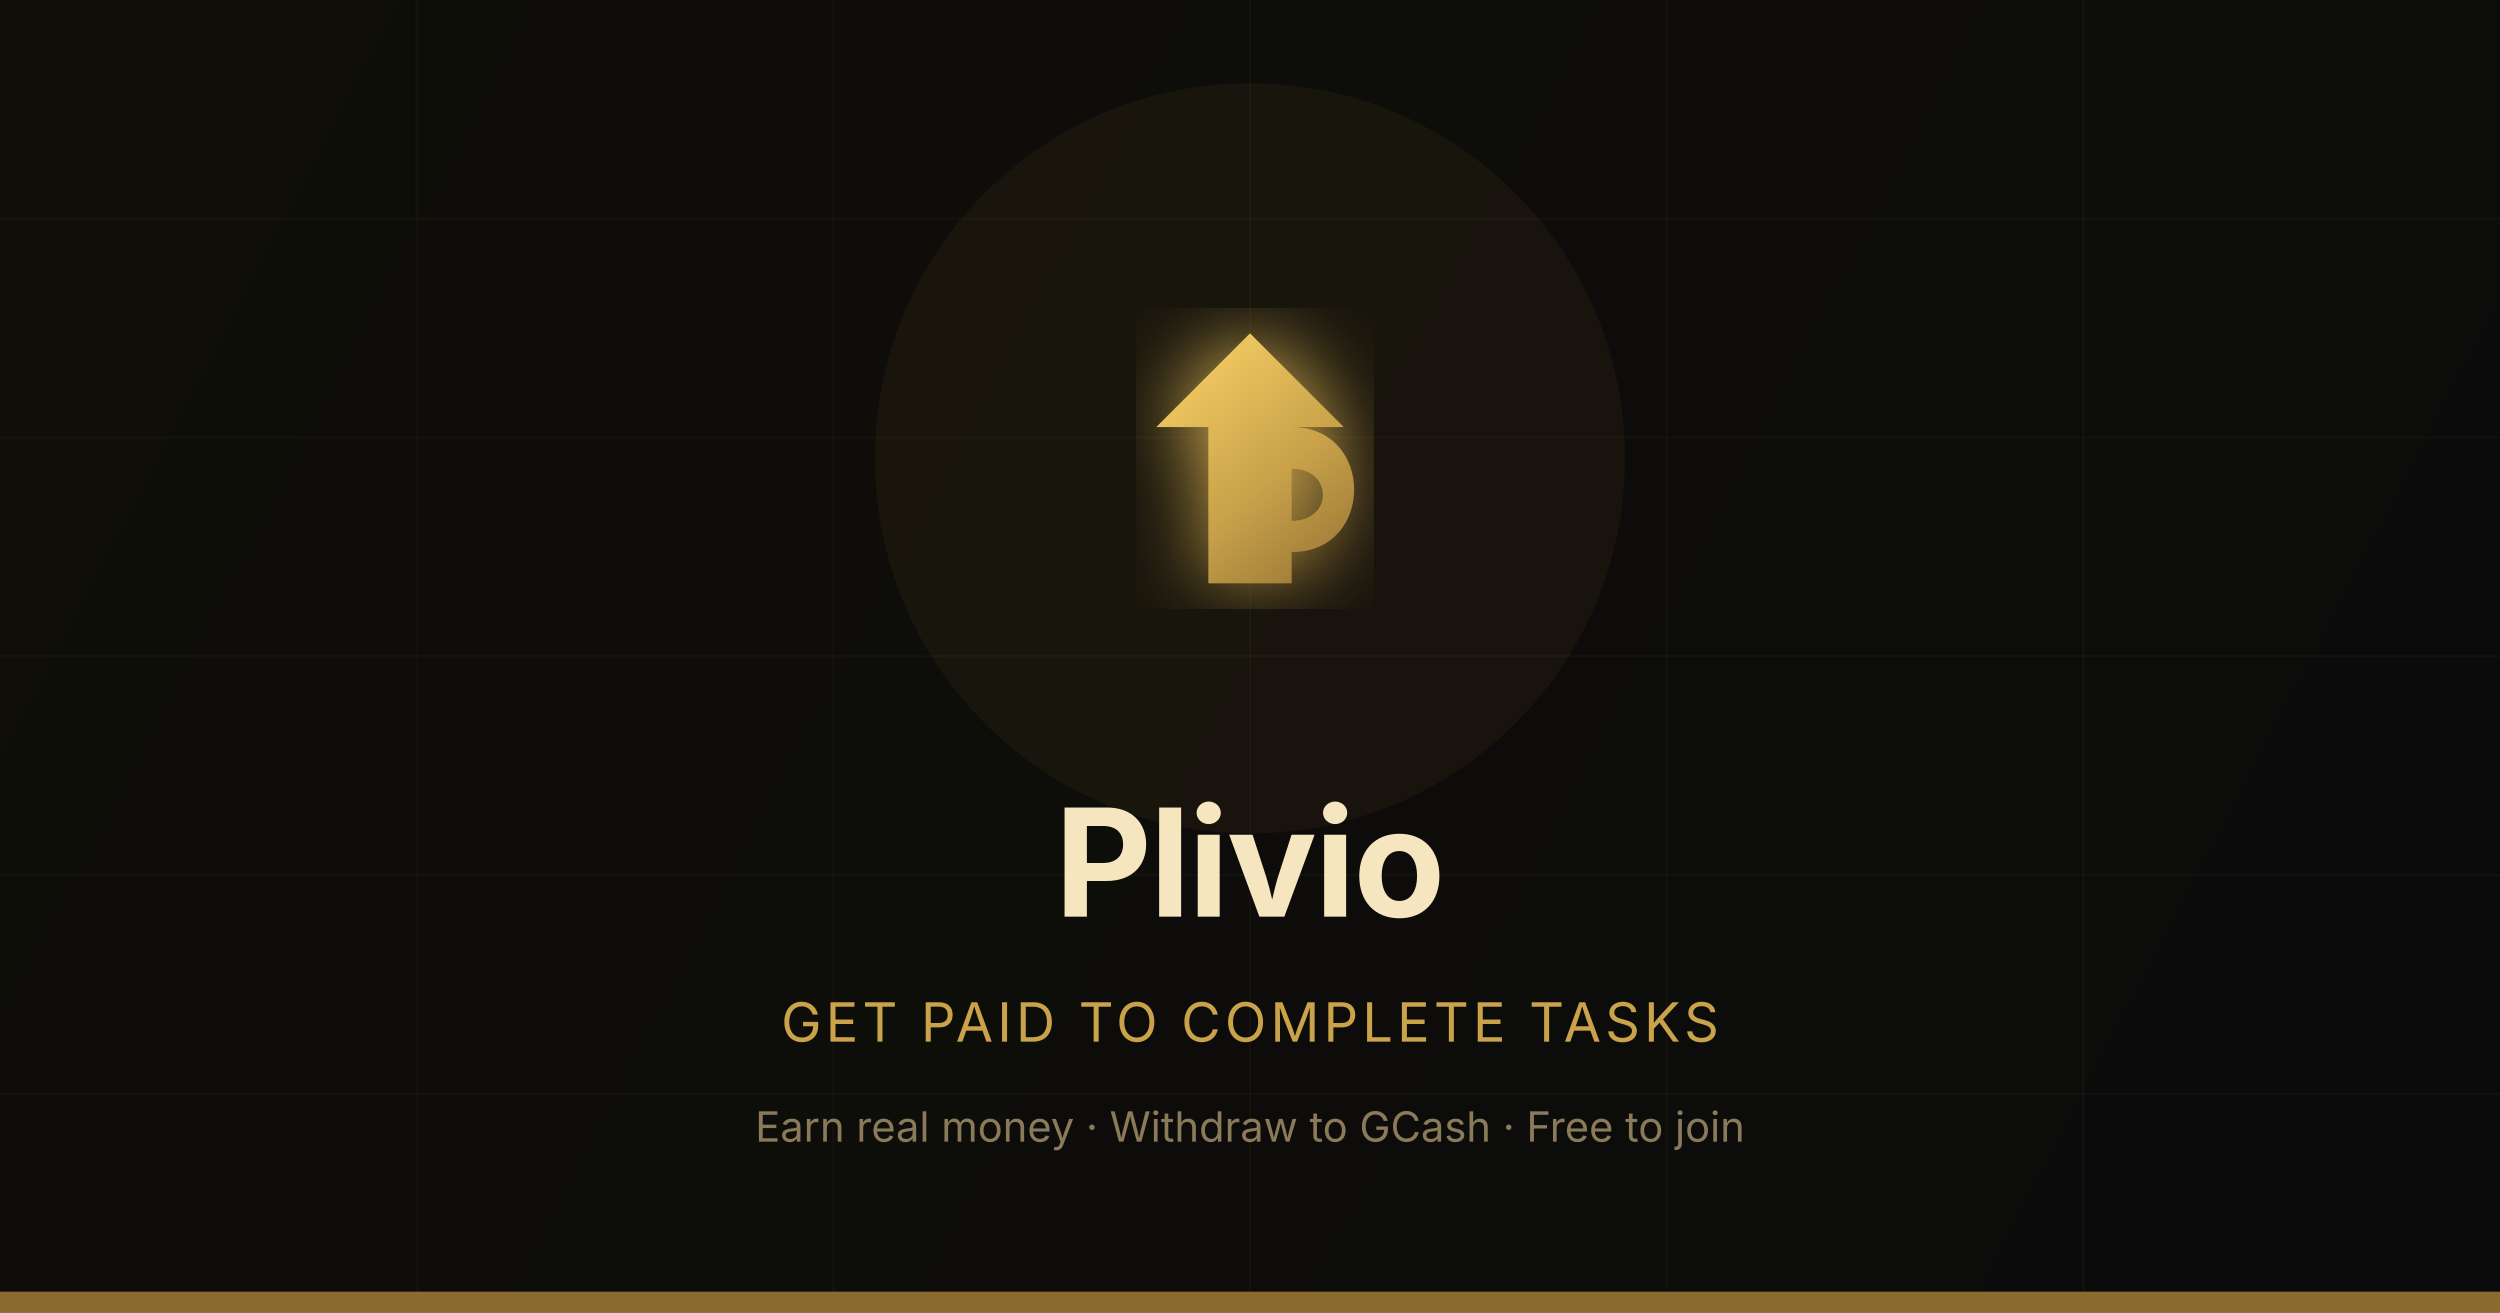
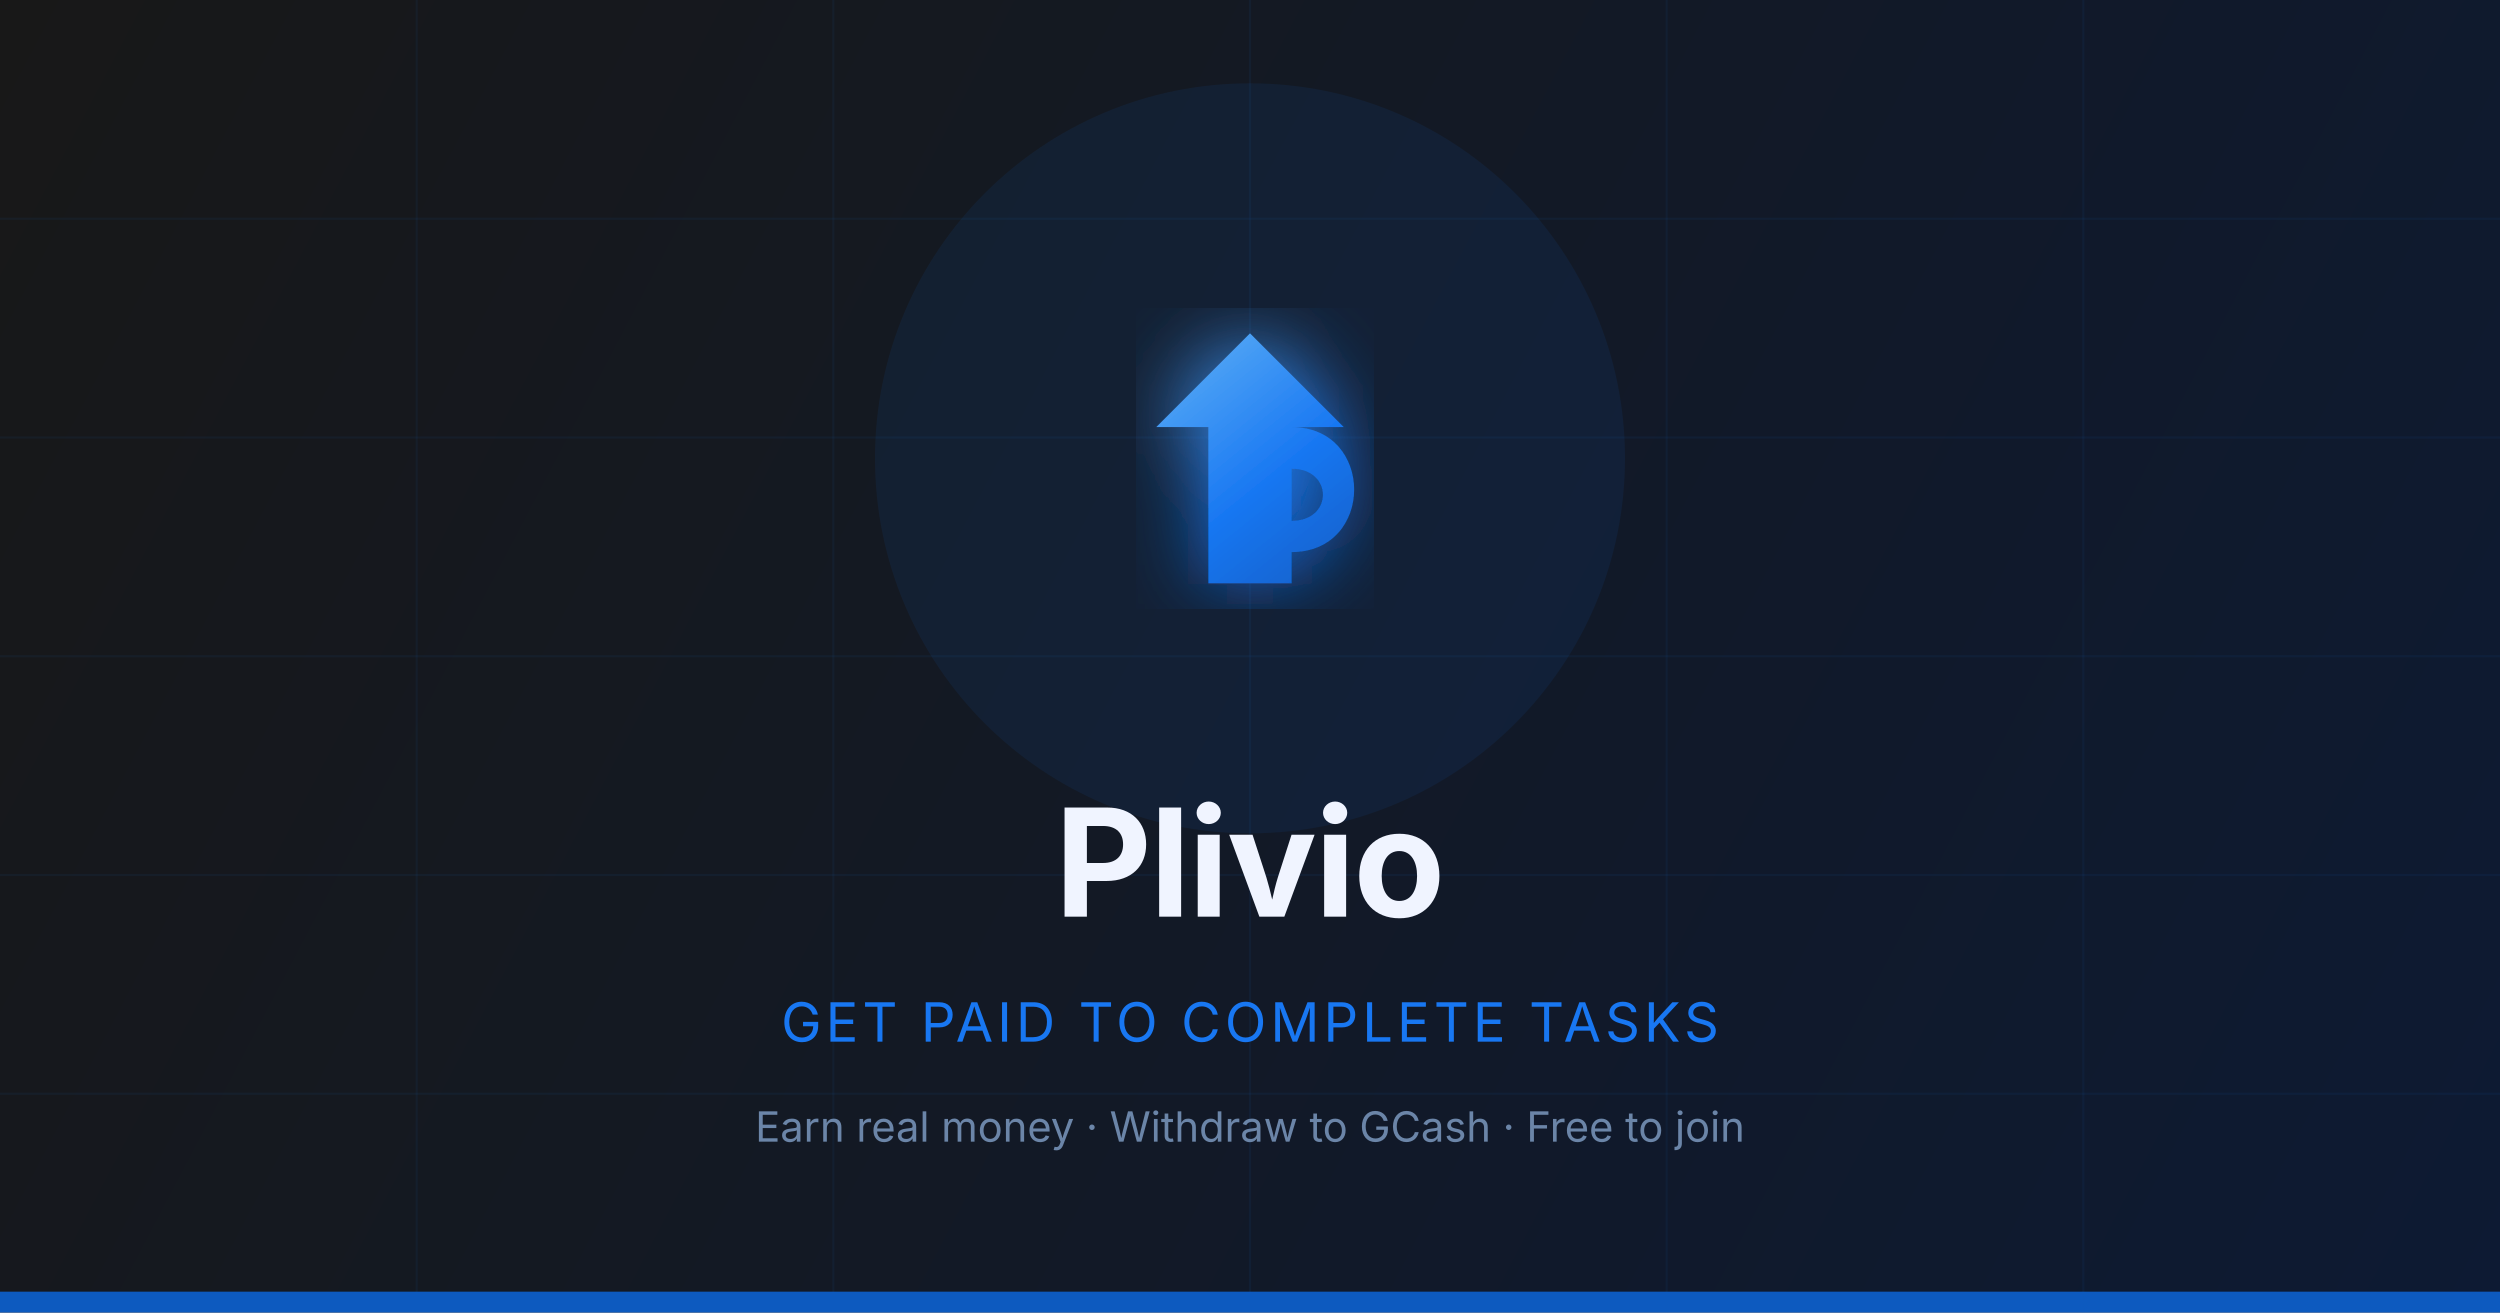
<svg xmlns="http://www.w3.org/2000/svg" width="1200" height="630" viewBox="0 0 1200 630">
  <defs>
    <linearGradient id="bg-grad" x1="0" y1="0" x2="1200" y2="630" gradientUnits="userSpaceOnUse">
-       <stop offset="0%" stop-color="#0f0e08" />
-       <stop offset="100%" stop-color="#0b0b0b" />
+       <stop offset="0%" stop-color="#181818" />
+       <stop offset="100%" stop-color="#0d1a33" />
    </linearGradient>
-     <linearGradient id="gold" x1="0" y1="0" x2="200" y2="280" gradientUnits="userSpaceOnUse">
-       <stop offset="0%" stop-color="#ffd76a" />
-       <stop offset="55%" stop-color="#c9a24a" />
-       <stop offset="100%" stop-color="#8a6a2f" />
-     </linearGradient>
-     <linearGradient id="pill-grad" x1="0" y1="0" x2="1" y2="0">
-       <stop offset="0%" stop-color="#c9a24a" stop-opacity="0.15" />
-       <stop offset="100%" stop-color="#c9a24a" stop-opacity="0.04" />
+     <linearGradient id="blue" x1="0" y1="0" x2="200" y2="280" gradientUnits="userSpaceOnUse">
+       <stop offset="0%" stop-color="#64b5f6" />
+       <stop offset="55%" stop-color="#1877f2" />
+       <stop offset="100%" stop-color="#0d5abf" />
    </linearGradient>
    <filter id="glow">
      <feGaussianBlur stdDeviation="8" result="blur" />
      <feMerge>
        <feMergeNode in="blur" />
        <feMergeNode in="SourceGraphic" />
      </feMerge>
    </filter>
  </defs>
  <rect width="1200" height="630" fill="url(#bg-grad)" />
-   <g stroke="#c9a24a" stroke-opacity="0.04" stroke-width="1">
+   <g stroke="#1877f2" stroke-opacity="0.06" stroke-width="1">
    <line x1="0" y1="105" x2="1200" y2="105" />
    <line x1="0" y1="210" x2="1200" y2="210" />
    <line x1="0" y1="315" x2="1200" y2="315" />
    <line x1="0" y1="420" x2="1200" y2="420" />
    <line x1="0" y1="525" x2="1200" y2="525" />
    <line x1="200" y1="0" x2="200" y2="630" />
    <line x1="400" y1="0" x2="400" y2="630" />
    <line x1="600" y1="0" x2="600" y2="630" />
    <line x1="800" y1="0" x2="800" y2="630" />
    <line x1="1000" y1="0" x2="1000" y2="630" />
  </g>
-   <circle cx="600" cy="220" r="180" fill="#c9a24a" fill-opacity="0.06" />
+   <circle cx="600" cy="220" r="180" fill="#1877f2" fill-opacity="0.08" />
  <g transform="translate(530, 150) scale(2.5)" filter="url(#glow)">
    <defs>
-       <linearGradient id="logo-gold" x1="8" y1="4" x2="50" y2="56" gradientUnits="userSpaceOnUse">
-         <stop offset="0%" stop-color="#ffd76a" />
-         <stop offset="55%" stop-color="#c9a24a" />
-         <stop offset="100%" stop-color="#8a6a2f" />
+       <linearGradient id="logo-blue" x1="8" y1="4" x2="50" y2="56" gradientUnits="userSpaceOnUse">
+         <stop offset="0%" stop-color="#64b5f6" />
+         <stop offset="55%" stop-color="#1877f2" />
+         <stop offset="100%" stop-color="#0d5abf" />
      </linearGradient>
    </defs>
-     <path fill="url(#logo-gold)" fill-rule="evenodd" d="         M 28,4         L 46,22 L 36,22         C 52,22 52,46 36,46         L 36,52 L 20,52 L 20,22         L 10,22 Z          M 36,30 C 44,30 44,40 36,40 L 36,30 Z       " />
+     <path fill="url(#logo-blue)" fill-rule="evenodd" d="         M 28,4         L 46,22 L 36,22         C 52,22 52,46 36,46         L 36,52 L 20,52 L 20,22         L 10,22 Z          M 36,30 C 44,30 44,40 36,40 L 36,30 Z       " />
  </g>
-   <text x="600" y="440" font-family="-apple-system, BlinkMacSystemFont, 'Segoe UI', sans-serif" font-size="72" font-weight="700" fill="#f5e6c0" text-anchor="middle" letter-spacing="-1">Plivio</text>
-   <text x="600" y="500" font-family="-apple-system, BlinkMacSystemFont, 'Segoe UI', sans-serif" font-size="26" font-weight="400" fill="#c9a24a" text-anchor="middle" letter-spacing="2">GET PAID TO COMPLETE TASKS</text>
-   <text x="600" y="548" font-family="-apple-system, BlinkMacSystemFont, 'Segoe UI', sans-serif" font-size="20" font-weight="400" fill="#8a7a5a" text-anchor="middle">Earn real money · Withdraw to GCash · Free to join</text>
-   <rect x="0" y="620" width="1200" height="10" fill="url(#gold)" />
+   <text x="600" y="440" font-family="-apple-system, BlinkMacSystemFont, 'Segoe UI', sans-serif" font-size="72" font-weight="700" fill="#f0f4ff" text-anchor="middle" letter-spacing="-1">Plivio</text>
+   <text x="600" y="500" font-family="-apple-system, BlinkMacSystemFont, 'Segoe UI', sans-serif" font-size="26" font-weight="400" fill="#1877f2" text-anchor="middle" letter-spacing="2">GET PAID TO COMPLETE TASKS</text>
+   <text x="600" y="548" font-family="-apple-system, BlinkMacSystemFont, 'Segoe UI', sans-serif" font-size="20" font-weight="400" fill="#6b85a8" text-anchor="middle">Earn real money · Withdraw to GCash · Free to join</text>
+   <rect x="0" y="620" width="1200" height="10" fill="url(#blue)" />
</svg>
